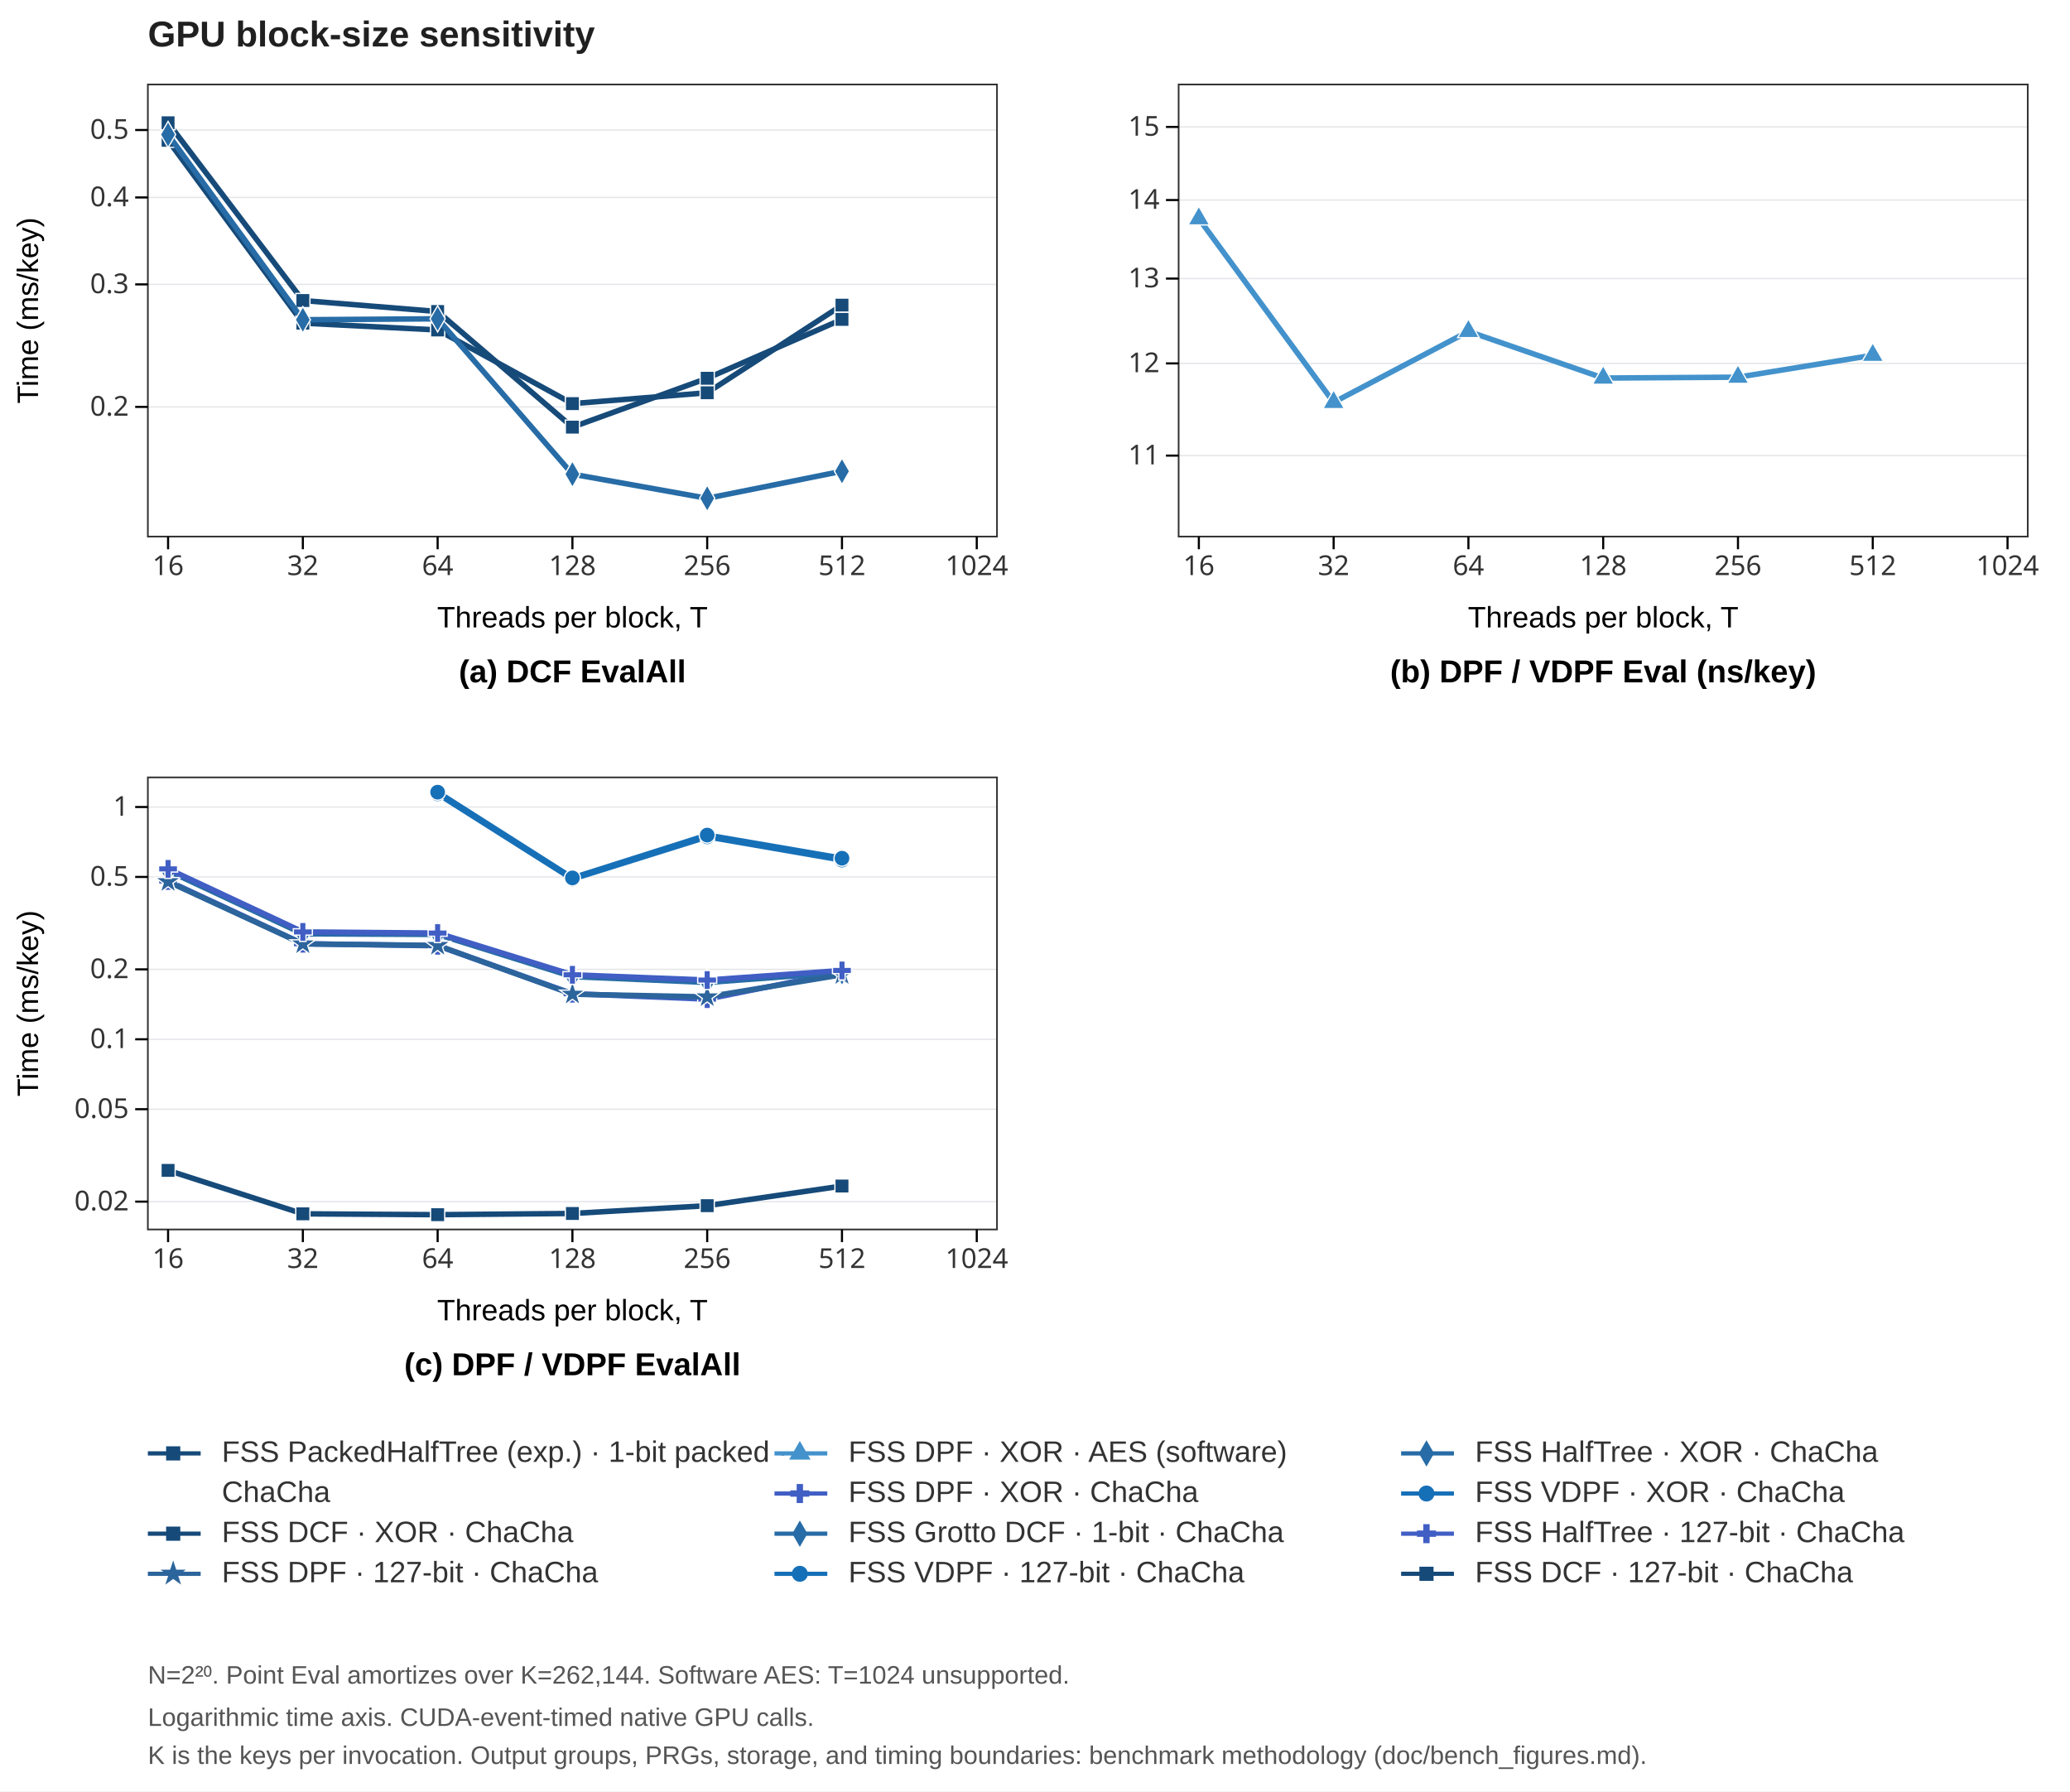
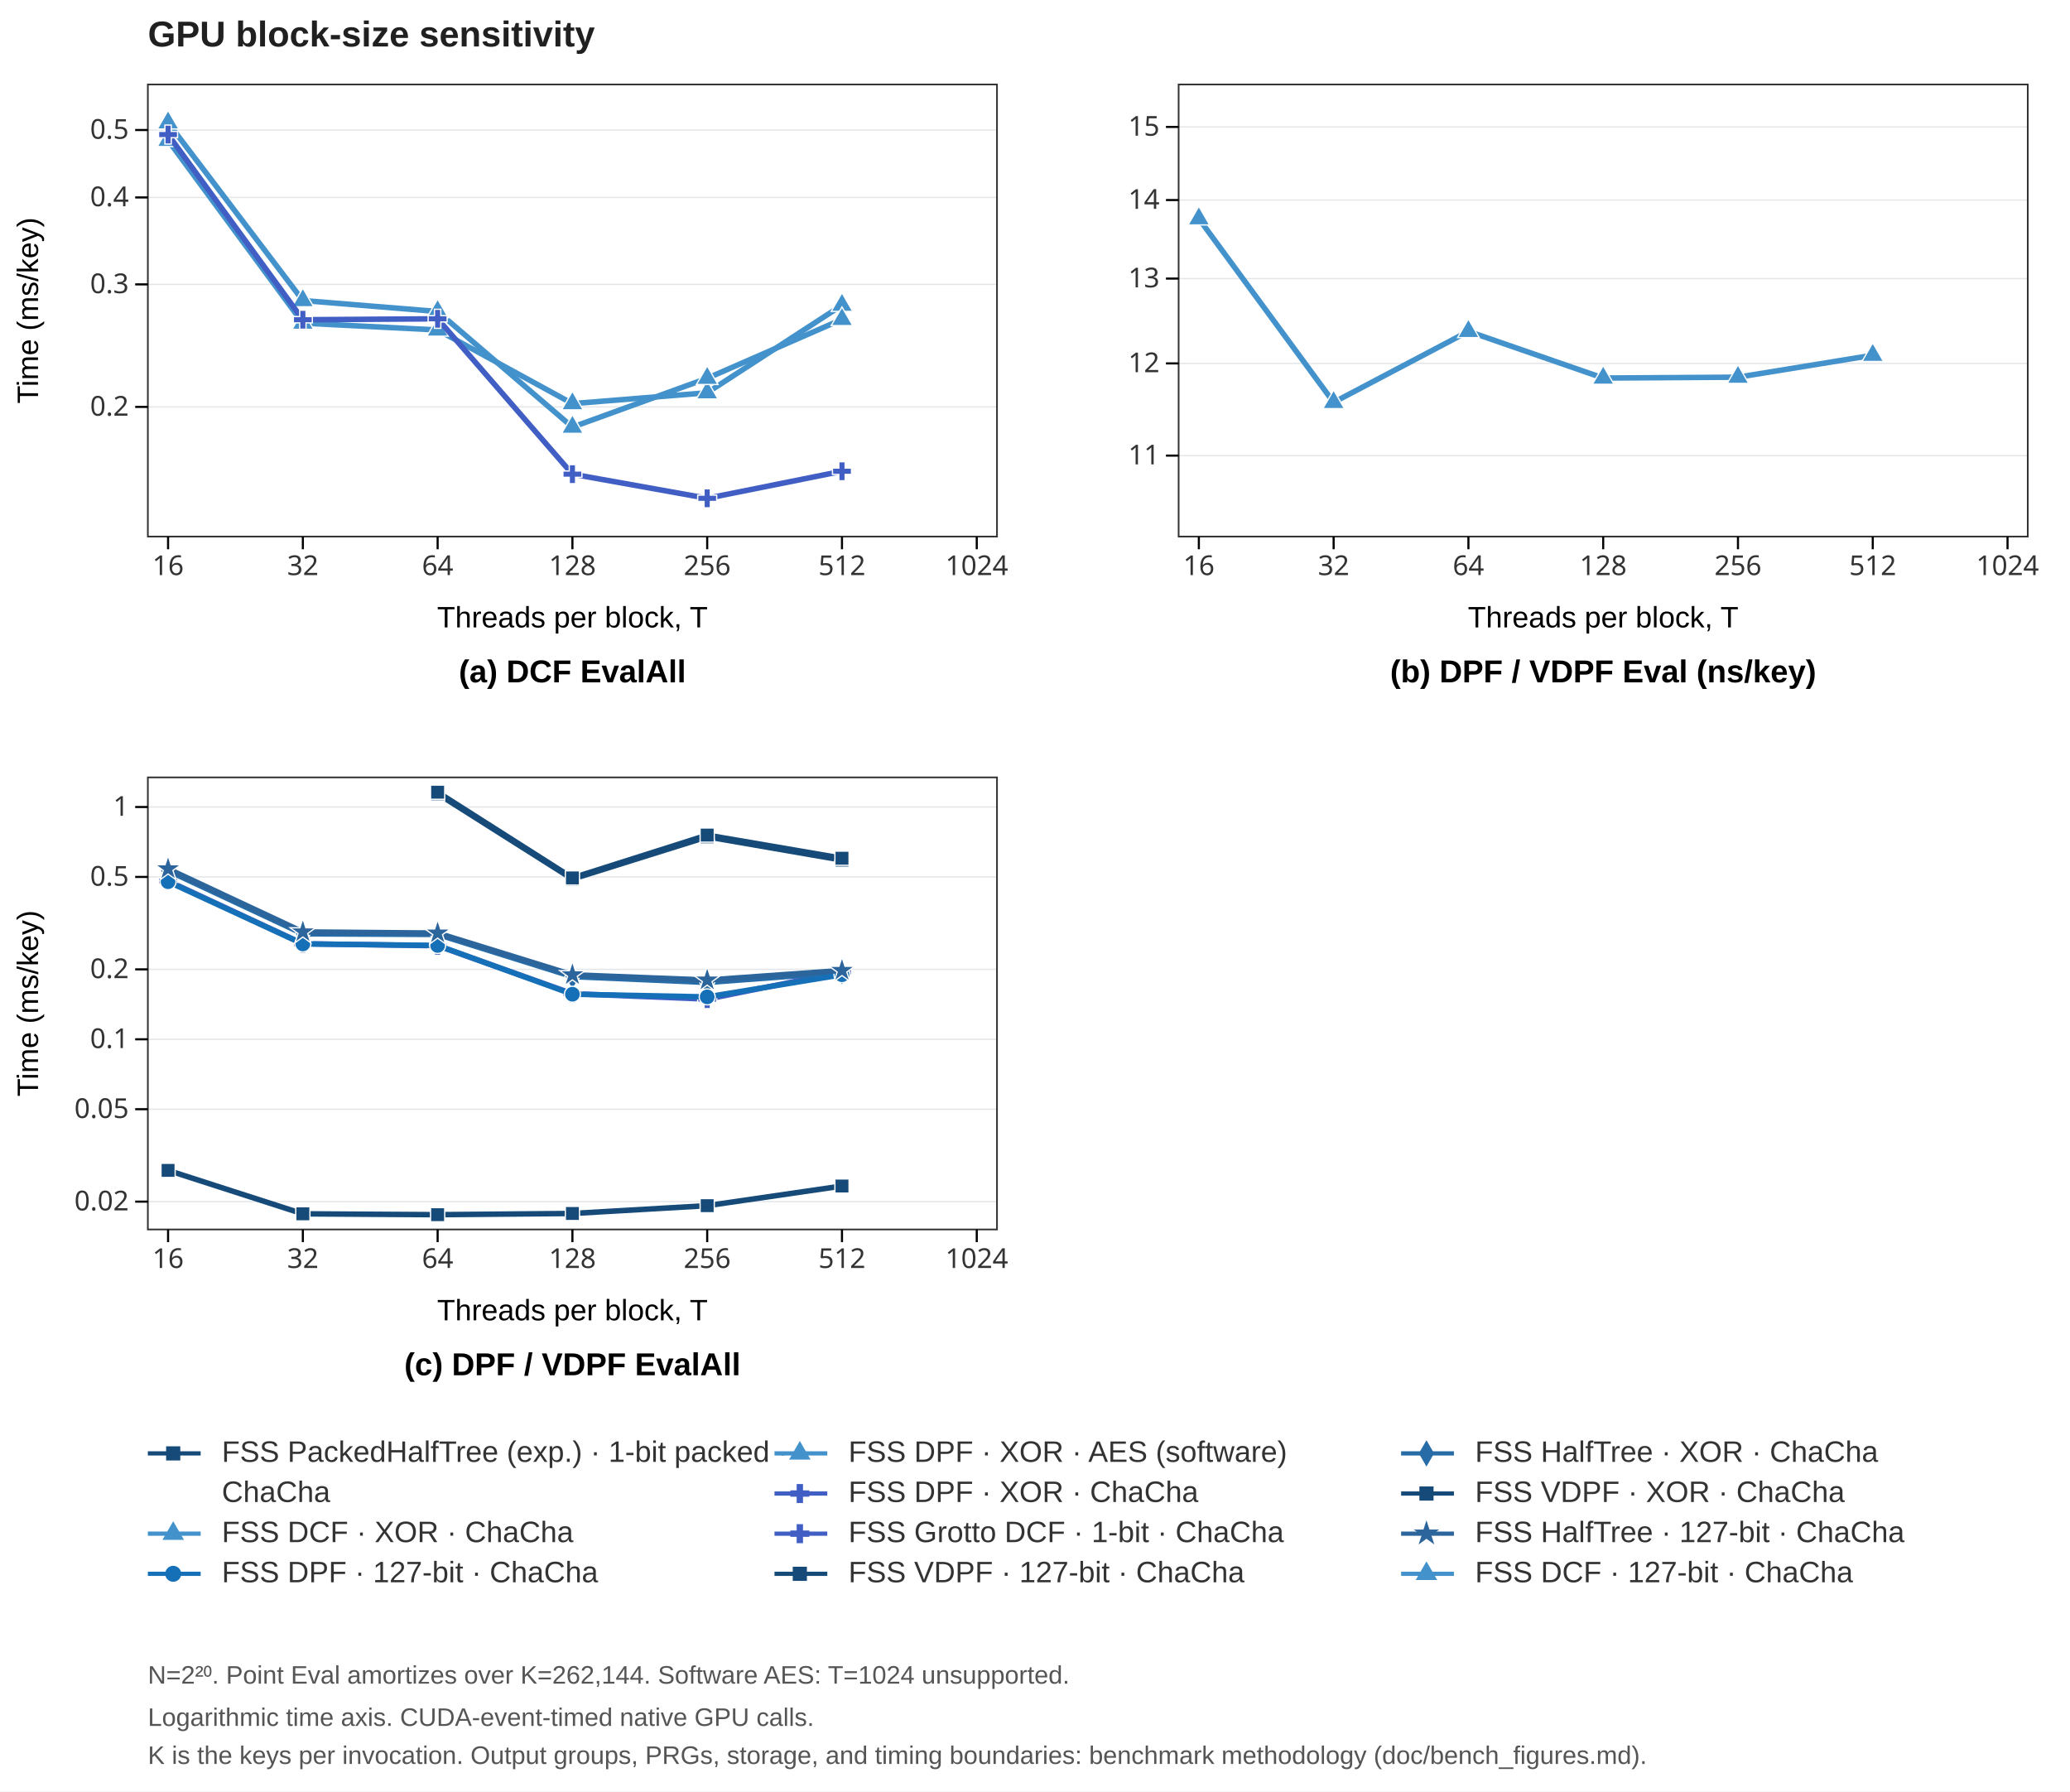
<svg xmlns="http://www.w3.org/2000/svg" width="980" height="848" viewBox="0 0 980 848" data-figure="gpu-block-size" role="img" aria-labelledby="gpu-block-size-title" style="font-family: Arial, Helvetica, sans-serif; font-size: 14px; background: rgb(255, 255, 255);">
  <rect data-layer="background" width="980" height="848" fill="#fff" />
  <text data-name="figure-title" x="70" y="22" font-size="17" font-weight="600" fill="#202020">GPU block-size sensitivity</text>
  <g data-panel="dcf-eval_all" transform="translate(70,40)">
    <g data-layer="grid" fill="none" font-size="10" font-family="sans-serif" text-anchor="end">
      <g class="tick" opacity="1" transform="translate(0,152.6193)">
        <line stroke="#e3e5e8" x2="402" stroke-width="0.6" />
        <text fill="currentColor" x="-3" dy="0.32em" />
      </g>
      <g class="tick" opacity="1" transform="translate(0,94.61676)">
        <line stroke="#e3e5e8" x2="402" stroke-width="0.6" />
        <text fill="currentColor" x="-3" dy="0.32em" />
      </g>
      <g class="tick" opacity="1" transform="translate(0,53.4633)">
        <line stroke="#e3e5e8" x2="402" stroke-width="0.6" />
        <text fill="currentColor" x="-3" dy="0.32em" />
      </g>
      <g class="tick" opacity="1" transform="translate(0,21.5422)">
        <line stroke="#e3e5e8" x2="402" stroke-width="0.6" />
        <text fill="currentColor" x="-3" dy="0.32em" />
      </g>
    </g>
    <rect data-layer="frame" width="402" height="214" fill="none" stroke="#333" stroke-width="0.8" />
    <g data-axis="x" transform="translate(0,214)" fill="none" font-size="10" font-family="sans-serif" text-anchor="middle">
      <g class="tick" opacity="1" transform="translate(9.571429,0)">
        <line stroke="currentColor" y2="6" />
        <text fill="#333" y="9" dy="0.71em" font-size="13">16</text>
      </g>
      <g class="tick" opacity="1" transform="translate(73.38095,0)">
        <line stroke="currentColor" y2="6" />
        <text fill="#333" y="9" dy="0.71em" font-size="13">32</text>
      </g>
      <g class="tick" opacity="1" transform="translate(137.1905,0)">
        <line stroke="currentColor" y2="6" />
        <text fill="#333" y="9" dy="0.71em" font-size="13">64</text>
      </g>
      <g class="tick" opacity="1" transform="translate(201,0)">
        <line stroke="currentColor" y2="6" />
        <text fill="#333" y="9" dy="0.71em" font-size="13">128</text>
      </g>
      <g class="tick" opacity="1" transform="translate(264.8095,0)">
        <line stroke="currentColor" y2="6" />
        <text fill="#333" y="9" dy="0.71em" font-size="13">256</text>
      </g>
      <g class="tick" opacity="1" transform="translate(328.619,0)">
        <line stroke="currentColor" y2="6" />
        <text fill="#333" y="9" dy="0.71em" font-size="13">512</text>
      </g>
      <g class="tick" opacity="1" transform="translate(392.4286,0)">
        <line stroke="currentColor" y2="6" />
        <text fill="#333" y="9" dy="0.71em" font-size="13">1024</text>
      </g>
    </g>
    <g data-axis="y" fill="none" font-size="10" font-family="sans-serif" text-anchor="end">
      <g class="tick" opacity="1" transform="translate(0,152.6193)">
        <line stroke="currentColor" x2="-6" />
        <text fill="#333" x="-9" dy="0.32em" font-size="13">0.2</text>
      </g>
      <g class="tick" opacity="1" transform="translate(0,94.61676)">
        <line stroke="currentColor" x2="-6" />
        <text fill="#333" x="-9" dy="0.32em" font-size="13">0.3</text>
      </g>
      <g class="tick" opacity="1" transform="translate(0,53.4633)">
        <line stroke="currentColor" x2="-6" />
        <text fill="#333" x="-9" dy="0.32em" font-size="13">0.4</text>
      </g>
      <g class="tick" opacity="1" transform="translate(0,21.5422)">
        <line stroke="currentColor" x2="-6" />
        <text fill="#333" x="-9" dy="0.32em" font-size="13">0.5</text>
      </g>
    </g>
    <text data-name="x-label" x="201" y="257" text-anchor="middle">Threads per block, T</text>
    <text data-name="y-label" transform="translate(-52,107) rotate(-90)" text-anchor="middle">Time (ms/key)</text>
    <g data-series="fss:bytes-ChaCha20-x4:dcf">
-       <path data-layer="curve" d="M9.571,26.417L73.381,112.964L137.19,116.201L201,151.066L264.81,145.914L328.619,104.464" fill="none" stroke="#164a79" stroke-width="2.6" />
-       <path class="point" data-point-id="16" transform="translate(9.571429,26.4175)" d="M-3.354,-3.354h6.708v6.708h-6.708Z" fill="#164a79" stroke="#fff" stroke-width="0.6" />
-       <path class="point" data-point-id="32" transform="translate(73.38095,112.9643)" d="M-3.354,-3.354h6.708v6.708h-6.708Z" fill="#164a79" stroke="#fff" stroke-width="0.6" />
-       <path class="point" data-point-id="64" transform="translate(137.1905,116.2009)" d="M-3.354,-3.354h6.708v6.708h-6.708Z" fill="#164a79" stroke="#fff" stroke-width="0.6" />
-       <path class="point" data-point-id="128" transform="translate(201,151.0658)" d="M-3.354,-3.354h6.708v6.708h-6.708Z" fill="#164a79" stroke="#fff" stroke-width="0.6" />
-       <path class="point" data-point-id="256" transform="translate(264.8095,145.9141)" d="M-3.354,-3.354h6.708v6.708h-6.708Z" fill="#164a79" stroke="#fff" stroke-width="0.6" />
-       <path class="point" data-point-id="512" transform="translate(328.619,104.4643)" d="M-3.354,-3.354h6.708v6.708h-6.708Z" fill="#164a79" stroke="#fff" stroke-width="0.6" />
+       <path data-layer="curve" d="M9.571,26.417L73.381,112.964L137.19,116.201L201,151.066L264.81,145.914L328.619,104.464" fill="none" stroke="#4392cc" stroke-width="2.6" />
+       <path class="point" data-point-id="16" transform="translate(9.571429,26.4175)" d="M0,-5.886L5.097,2.943L-5.097,2.943Z" fill="#4392cc" stroke="#fff" stroke-width="0.6" />
+       <path class="point" data-point-id="32" transform="translate(73.38095,112.9643)" d="M0,-5.886L5.097,2.943L-5.097,2.943Z" fill="#4392cc" stroke="#fff" stroke-width="0.6" />
+       <path class="point" data-point-id="64" transform="translate(137.1905,116.2009)" d="M0,-5.886L5.097,2.943L-5.097,2.943Z" fill="#4392cc" stroke="#fff" stroke-width="0.6" />
+       <path class="point" data-point-id="128" transform="translate(201,151.0658)" d="M0,-5.886L5.097,2.943L-5.097,2.943Z" fill="#4392cc" stroke="#fff" stroke-width="0.6" />
+       <path class="point" data-point-id="256" transform="translate(264.8095,145.9141)" d="M0,-5.886L5.097,2.943L-5.097,2.943Z" fill="#4392cc" stroke="#fff" stroke-width="0.6" />
+       <path class="point" data-point-id="512" transform="translate(328.619,104.4643)" d="M0,-5.886L5.097,2.943L-5.097,2.943Z" fill="#4392cc" stroke="#fff" stroke-width="0.6" />
    </g>
    <g data-series="fss:uint-ChaCha20-x4:dcf">
-       <path data-layer="curve" d="M9.571,18.116L73.381,102.256L137.19,107.467L201,162.193L264.81,139.063L328.619,111.187" fill="none" stroke="#164a79" stroke-width="2.6" />
-       <path class="point" data-point-id="16" transform="translate(9.571429,18.1164)" d="M-3.354,-3.354h6.708v6.708h-6.708Z" fill="#164a79" stroke="#fff" stroke-width="0.6" />
-       <path class="point" data-point-id="32" transform="translate(73.38095,102.2562)" d="M-3.354,-3.354h6.708v6.708h-6.708Z" fill="#164a79" stroke="#fff" stroke-width="0.6" />
-       <path class="point" data-point-id="64" transform="translate(137.1905,107.4669)" d="M-3.354,-3.354h6.708v6.708h-6.708Z" fill="#164a79" stroke="#fff" stroke-width="0.6" />
-       <path class="point" data-point-id="128" transform="translate(201,162.1929)" d="M-3.354,-3.354h6.708v6.708h-6.708Z" fill="#164a79" stroke="#fff" stroke-width="0.6" />
-       <path class="point" data-point-id="256" transform="translate(264.8095,139.0629)" d="M-3.354,-3.354h6.708v6.708h-6.708Z" fill="#164a79" stroke="#fff" stroke-width="0.6" />
-       <path class="point" data-point-id="512" transform="translate(328.619,111.1872)" d="M-3.354,-3.354h6.708v6.708h-6.708Z" fill="#164a79" stroke="#fff" stroke-width="0.6" />
+       <path data-layer="curve" d="M9.571,18.116L73.381,102.256L137.19,107.467L201,162.193L264.81,139.063L328.619,111.187" fill="none" stroke="#4392cc" stroke-width="2.6" />
+       <path class="point" data-point-id="16" transform="translate(9.571429,18.1164)" d="M0,-5.886L5.097,2.943L-5.097,2.943Z" fill="#4392cc" stroke="#fff" stroke-width="0.6" />
+       <path class="point" data-point-id="32" transform="translate(73.38095,102.2562)" d="M0,-5.886L5.097,2.943L-5.097,2.943Z" fill="#4392cc" stroke="#fff" stroke-width="0.6" />
+       <path class="point" data-point-id="64" transform="translate(137.1905,107.4669)" d="M0,-5.886L5.097,2.943L-5.097,2.943Z" fill="#4392cc" stroke="#fff" stroke-width="0.6" />
+       <path class="point" data-point-id="128" transform="translate(201,162.1929)" d="M0,-5.886L5.097,2.943L-5.097,2.943Z" fill="#4392cc" stroke="#fff" stroke-width="0.6" />
+       <path class="point" data-point-id="256" transform="translate(264.8095,139.0629)" d="M0,-5.886L5.097,2.943L-5.097,2.943Z" fill="#4392cc" stroke="#fff" stroke-width="0.6" />
+       <path class="point" data-point-id="512" transform="translate(328.619,111.1872)" d="M0,-5.886L5.097,2.943L-5.097,2.943Z" fill="#4392cc" stroke="#fff" stroke-width="0.6" />
    </g>
    <g data-series="fss:native-ChaCha20-x2:grotto">
-       <path data-layer="curve" d="M9.571,23.692L73.381,111.352L137.19,110.915L201,184.451L264.81,195.884L328.619,183.077" fill="none" stroke="#276ca6" stroke-width="2.6" />
-       <path class="point" data-point-id="16" transform="translate(9.571429,23.69185)" d="M0,-6.243L3.604,0L0,6.243L-3.604,0Z" fill="#276ca6" stroke="#fff" stroke-width="0.6" />
-       <path class="point" data-point-id="32" transform="translate(73.38095,111.3518)" d="M0,-6.243L3.604,0L0,6.243L-3.604,0Z" fill="#276ca6" stroke="#fff" stroke-width="0.6" />
-       <path class="point" data-point-id="64" transform="translate(137.1905,110.9148)" d="M0,-6.243L3.604,0L0,6.243L-3.604,0Z" fill="#276ca6" stroke="#fff" stroke-width="0.6" />
-       <path class="point" data-point-id="128" transform="translate(201,184.4509)" d="M0,-6.243L3.604,0L0,6.243L-3.604,0Z" fill="#276ca6" stroke="#fff" stroke-width="0.6" />
-       <path class="point" data-point-id="256" transform="translate(264.8095,195.8836)" d="M0,-6.243L3.604,0L0,6.243L-3.604,0Z" fill="#276ca6" stroke="#fff" stroke-width="0.6" />
-       <path class="point" data-point-id="512" transform="translate(328.619,183.0772)" d="M0,-6.243L3.604,0L0,6.243L-3.604,0Z" fill="#276ca6" stroke="#fff" stroke-width="0.6" />
+       <path data-layer="curve" d="M9.571,23.692L73.381,111.352L137.19,110.915L201,184.451L264.81,195.884L328.619,183.077" fill="none" stroke="#405ec4" stroke-width="2.6" />
+       <path class="point" data-point-id="16" transform="translate(9.571429,23.69185)" d="M-4.5,-1.5L-1.5,-1.5L-1.5,-4.5L1.5,-4.5L1.5,-1.5L4.5,-1.5L4.5,1.5L1.5,1.5L1.5,4.5L-1.5,4.5L-1.5,1.5L-4.5,1.5Z" fill="#405ec4" stroke="#fff" stroke-width="0.6" />
+       <path class="point" data-point-id="32" transform="translate(73.38095,111.3518)" d="M-4.5,-1.5L-1.5,-1.5L-1.5,-4.5L1.5,-4.5L1.5,-1.5L4.5,-1.5L4.5,1.5L1.5,1.5L1.5,4.5L-1.5,4.5L-1.5,1.5L-4.5,1.5Z" fill="#405ec4" stroke="#fff" stroke-width="0.6" />
+       <path class="point" data-point-id="64" transform="translate(137.1905,110.9148)" d="M-4.5,-1.5L-1.5,-1.5L-1.5,-4.5L1.5,-4.5L1.5,-1.5L4.5,-1.5L4.5,1.5L1.5,1.5L1.5,4.5L-1.5,4.5L-1.5,1.5L-4.5,1.5Z" fill="#405ec4" stroke="#fff" stroke-width="0.6" />
+       <path class="point" data-point-id="128" transform="translate(201,184.4509)" d="M-4.5,-1.5L-1.5,-1.5L-1.5,-4.5L1.5,-4.5L1.5,-1.5L4.5,-1.5L4.5,1.5L1.5,1.5L1.5,4.5L-1.5,4.5L-1.5,1.5L-4.5,1.5Z" fill="#405ec4" stroke="#fff" stroke-width="0.6" />
+       <path class="point" data-point-id="256" transform="translate(264.8095,195.8836)" d="M-4.5,-1.5L-1.5,-1.5L-1.5,-4.5L1.5,-4.5L1.5,-1.5L4.5,-1.5L4.5,1.5L1.5,1.5L1.5,4.5L-1.5,4.5L-1.5,1.5L-4.5,1.5Z" fill="#405ec4" stroke="#fff" stroke-width="0.6" />
+       <path class="point" data-point-id="512" transform="translate(328.619,183.0772)" d="M-4.5,-1.5L-1.5,-1.5L-1.5,-4.5L1.5,-4.5L1.5,-1.5L4.5,-1.5L4.5,1.5L1.5,1.5L1.5,4.5L-1.5,4.5L-1.5,1.5L-4.5,1.5Z" fill="#405ec4" stroke="#fff" stroke-width="0.6" />
    </g>
    <text data-name="panel-label" x="201" y="283" text-anchor="middle" font-size="15" font-weight="600">(a) DCF EvalAll</text>
  </g>
  <g data-panel="dpf-eval" transform="translate(558,40)">
    <g data-layer="grid" fill="none" font-size="10" font-family="sans-serif" text-anchor="end">
      <g class="tick" opacity="1" transform="translate(0,175.6726)">
        <line stroke="#e3e5e8" x2="402" stroke-width="0.6" />
        <text fill="currentColor" x="-3" dy="0.32em" />
      </g>
      <g class="tick" opacity="1" transform="translate(0,132.0234)">
        <line stroke="#e3e5e8" x2="402" stroke-width="0.6" />
        <text fill="currentColor" x="-3" dy="0.32em" />
      </g>
      <g class="tick" opacity="1" transform="translate(0,91.87011)">
        <line stroke="#e3e5e8" x2="402" stroke-width="0.6" />
        <text fill="currentColor" x="-3" dy="0.32em" />
      </g>
      <g class="tick" opacity="1" transform="translate(0,54.69395)">
        <line stroke="#e3e5e8" x2="402" stroke-width="0.6" />
        <text fill="currentColor" x="-3" dy="0.32em" />
      </g>
      <g class="tick" opacity="1" transform="translate(0,20.08378)">
        <line stroke="#e3e5e8" x2="402" stroke-width="0.6" />
        <text fill="currentColor" x="-3" dy="0.32em" />
      </g>
    </g>
    <rect data-layer="frame" width="402" height="214" fill="none" stroke="#333" stroke-width="0.8" />
    <g data-axis="x" transform="translate(0,214)" fill="none" font-size="10" font-family="sans-serif" text-anchor="middle">
      <g class="tick" opacity="1" transform="translate(9.571429,0)">
        <line stroke="currentColor" y2="6" />
        <text fill="#333" y="9" dy="0.71em" font-size="13">16</text>
      </g>
      <g class="tick" opacity="1" transform="translate(73.38095,0)">
        <line stroke="currentColor" y2="6" />
        <text fill="#333" y="9" dy="0.71em" font-size="13">32</text>
      </g>
      <g class="tick" opacity="1" transform="translate(137.1905,0)">
        <line stroke="currentColor" y2="6" />
        <text fill="#333" y="9" dy="0.71em" font-size="13">64</text>
      </g>
      <g class="tick" opacity="1" transform="translate(201,0)">
        <line stroke="currentColor" y2="6" />
        <text fill="#333" y="9" dy="0.71em" font-size="13">128</text>
      </g>
      <g class="tick" opacity="1" transform="translate(264.8095,0)">
        <line stroke="currentColor" y2="6" />
        <text fill="#333" y="9" dy="0.71em" font-size="13">256</text>
      </g>
      <g class="tick" opacity="1" transform="translate(328.619,0)">
        <line stroke="currentColor" y2="6" />
        <text fill="#333" y="9" dy="0.71em" font-size="13">512</text>
      </g>
      <g class="tick" opacity="1" transform="translate(392.4286,0)">
        <line stroke="currentColor" y2="6" />
        <text fill="#333" y="9" dy="0.71em" font-size="13">1024</text>
      </g>
    </g>
    <g data-axis="y" fill="none" font-size="10" font-family="sans-serif" text-anchor="end">
      <g class="tick" opacity="1" transform="translate(0,175.6726)">
        <line stroke="currentColor" x2="-6" />
        <text fill="#333" x="-9" dy="0.32em" font-size="13">11</text>
      </g>
      <g class="tick" opacity="1" transform="translate(0,132.0234)">
        <line stroke="currentColor" x2="-6" />
        <text fill="#333" x="-9" dy="0.32em" font-size="13">12</text>
      </g>
      <g class="tick" opacity="1" transform="translate(0,91.87011)">
        <line stroke="currentColor" x2="-6" />
        <text fill="#333" x="-9" dy="0.32em" font-size="13">13</text>
      </g>
      <g class="tick" opacity="1" transform="translate(0,54.69395)">
        <line stroke="currentColor" x2="-6" />
        <text fill="#333" x="-9" dy="0.32em" font-size="13">14</text>
      </g>
      <g class="tick" opacity="1" transform="translate(0,20.08378)">
        <line stroke="currentColor" x2="-6" />
        <text fill="#333" x="-9" dy="0.32em" font-size="13">15</text>
      </g>
    </g>
    <text data-name="x-label" x="201" y="257" text-anchor="middle">Threads per block, T</text>
    <g data-series="fss:bytes-AES-software">
      <path data-layer="curve" d="M9.571,63.53L73.381,150.47L137.19,116.868L201,138.958L264.81,138.551L328.619,128.154" fill="none" stroke="#4392cc" stroke-width="2.6" />
      <path class="point" data-point-id="16" transform="translate(9.571429,63.52987)" d="M0,-5.886L5.097,2.943L-5.097,2.943Z" fill="#4392cc" stroke="#fff" stroke-width="0.6" />
      <path class="point" data-point-id="32" transform="translate(73.38095,150.4701)" d="M0,-5.886L5.097,2.943L-5.097,2.943Z" fill="#4392cc" stroke="#fff" stroke-width="0.6" />
      <path class="point" data-point-id="64" transform="translate(137.1905,116.8684)" d="M0,-5.886L5.097,2.943L-5.097,2.943Z" fill="#4392cc" stroke="#fff" stroke-width="0.6" />
      <path class="point" data-point-id="128" transform="translate(201,138.9576)" d="M0,-5.886L5.097,2.943L-5.097,2.943Z" fill="#4392cc" stroke="#fff" stroke-width="0.6" />
      <path class="point" data-point-id="256" transform="translate(264.8095,138.5511)" d="M0,-5.886L5.097,2.943L-5.097,2.943Z" fill="#4392cc" stroke="#fff" stroke-width="0.6" />
      <path class="point" data-point-id="512" transform="translate(328.619,128.1536)" d="M0,-5.886L5.097,2.943L-5.097,2.943Z" fill="#4392cc" stroke="#fff" stroke-width="0.6" />
    </g>
    <text data-name="panel-label" x="201" y="283" text-anchor="middle" font-size="15" font-weight="600">(b) DPF / VDPF Eval (ns/key)</text>
  </g>
  <g data-panel="dpf-eval_all" transform="translate(70,368)">
    <g data-layer="grid" fill="none" font-size="10" font-family="sans-serif" text-anchor="end">
      <g class="tick" opacity="1" transform="translate(0,200.8217)">
        <line stroke="#e3e5e8" x2="402" stroke-width="0.6" />
        <text fill="currentColor" x="-3" dy="0.32em" />
      </g>
      <g class="tick" opacity="1" transform="translate(0,157.0678)">
        <line stroke="#e3e5e8" x2="402" stroke-width="0.6" />
        <text fill="currentColor" x="-3" dy="0.32em" />
      </g>
      <g class="tick" opacity="1" transform="translate(0,123.9693)">
        <line stroke="#e3e5e8" x2="402" stroke-width="0.6" />
        <text fill="currentColor" x="-3" dy="0.32em" />
      </g>
      <g class="tick" opacity="1" transform="translate(0,90.87074)">
        <line stroke="#e3e5e8" x2="402" stroke-width="0.6" />
        <text fill="currentColor" x="-3" dy="0.32em" />
      </g>
      <g class="tick" opacity="1" transform="translate(0,47.11686)">
        <line stroke="#e3e5e8" x2="402" stroke-width="0.6" />
        <text fill="currentColor" x="-3" dy="0.32em" />
      </g>
      <g class="tick" opacity="1" transform="translate(0,14.01832)">
        <line stroke="#e3e5e8" x2="402" stroke-width="0.6" />
        <text fill="currentColor" x="-3" dy="0.32em" />
      </g>
    </g>
    <rect data-layer="frame" width="402" height="214" fill="none" stroke="#333" stroke-width="0.8" />
    <g data-axis="x" transform="translate(0,214)" fill="none" font-size="10" font-family="sans-serif" text-anchor="middle">
      <g class="tick" opacity="1" transform="translate(9.571429,0)">
        <line stroke="currentColor" y2="6" />
        <text fill="#333" y="9" dy="0.71em" font-size="13">16</text>
      </g>
      <g class="tick" opacity="1" transform="translate(73.38095,0)">
        <line stroke="currentColor" y2="6" />
        <text fill="#333" y="9" dy="0.71em" font-size="13">32</text>
      </g>
      <g class="tick" opacity="1" transform="translate(137.1905,0)">
        <line stroke="currentColor" y2="6" />
        <text fill="#333" y="9" dy="0.71em" font-size="13">64</text>
      </g>
      <g class="tick" opacity="1" transform="translate(201,0)">
        <line stroke="currentColor" y2="6" />
        <text fill="#333" y="9" dy="0.71em" font-size="13">128</text>
      </g>
      <g class="tick" opacity="1" transform="translate(264.8095,0)">
        <line stroke="currentColor" y2="6" />
        <text fill="#333" y="9" dy="0.71em" font-size="13">256</text>
      </g>
      <g class="tick" opacity="1" transform="translate(328.619,0)">
        <line stroke="currentColor" y2="6" />
        <text fill="#333" y="9" dy="0.71em" font-size="13">512</text>
      </g>
      <g class="tick" opacity="1" transform="translate(392.4286,0)">
        <line stroke="currentColor" y2="6" />
        <text fill="#333" y="9" dy="0.71em" font-size="13">1024</text>
      </g>
    </g>
    <g data-axis="y" fill="none" font-size="10" font-family="sans-serif" text-anchor="end">
      <g class="tick" opacity="1" transform="translate(0,200.8217)">
        <line stroke="currentColor" x2="-6" />
        <text fill="#333" x="-9" dy="0.32em" font-size="13">0.02</text>
      </g>
      <g class="tick" opacity="1" transform="translate(0,157.0678)">
        <line stroke="currentColor" x2="-6" />
        <text fill="#333" x="-9" dy="0.32em" font-size="13">0.05</text>
      </g>
      <g class="tick" opacity="1" transform="translate(0,123.9693)">
        <line stroke="currentColor" x2="-6" />
        <text fill="#333" x="-9" dy="0.32em" font-size="13">0.1</text>
      </g>
      <g class="tick" opacity="1" transform="translate(0,90.87074)">
        <line stroke="currentColor" x2="-6" />
        <text fill="#333" x="-9" dy="0.32em" font-size="13">0.2</text>
      </g>
      <g class="tick" opacity="1" transform="translate(0,47.11686)">
        <line stroke="currentColor" x2="-6" />
        <text fill="#333" x="-9" dy="0.32em" font-size="13">0.5</text>
      </g>
      <g class="tick" opacity="1" transform="translate(0,14.01832)">
        <line stroke="currentColor" x2="-6" />
        <text fill="#333" x="-9" dy="0.32em" font-size="13">1</text>
      </g>
    </g>
    <text data-name="x-label" x="201" y="257" text-anchor="middle">Threads per block, T</text>
    <text data-name="y-label" transform="translate(-52,107) rotate(-90)" text-anchor="middle">Time (ms/key)</text>
    <g data-series="fss:bytes-ChaCha20-x2">
      <path data-layer="curve" d="M9.571,49.027L73.381,78.74L137.19,79.709L201,102.393L264.81,104.959L328.619,92.088" fill="none" stroke="#405ec4" stroke-width="2.6" />
      <path class="point" data-point-id="16" transform="translate(9.571429,49.02691)" d="M-4.5,-1.5L-1.5,-1.5L-1.5,-4.5L1.5,-4.5L1.5,-1.5L4.5,-1.5L4.5,1.5L1.5,1.5L1.5,4.5L-1.5,4.5L-1.5,1.5L-4.5,1.5Z" fill="#405ec4" stroke="#fff" stroke-width="0.6" />
      <path class="point" data-point-id="32" transform="translate(73.38095,78.73956)" d="M-4.5,-1.5L-1.5,-1.5L-1.5,-4.5L1.5,-4.5L1.5,-1.5L4.5,-1.5L4.5,1.5L1.5,1.5L1.5,4.5L-1.5,4.5L-1.5,1.5L-4.5,1.5Z" fill="#405ec4" stroke="#fff" stroke-width="0.6" />
      <path class="point" data-point-id="64" transform="translate(137.1905,79.70921)" d="M-4.5,-1.5L-1.5,-1.5L-1.5,-4.5L1.5,-4.5L1.5,-1.5L4.5,-1.5L4.5,1.5L1.5,1.5L1.5,4.5L-1.5,4.5L-1.5,1.5L-4.5,1.5Z" fill="#405ec4" stroke="#fff" stroke-width="0.6" />
      <path class="point" data-point-id="128" transform="translate(201,102.3934)" d="M-4.5,-1.5L-1.5,-1.5L-1.5,-4.5L1.5,-4.5L1.5,-1.5L4.5,-1.5L4.5,1.5L1.5,1.5L1.5,4.5L-1.5,4.5L-1.5,1.5L-4.5,1.5Z" fill="#405ec4" stroke="#fff" stroke-width="0.6" />
      <path class="point" data-point-id="256" transform="translate(264.8095,104.9589)" d="M-4.5,-1.5L-1.5,-1.5L-1.5,-4.5L1.5,-4.5L1.5,-1.5L4.5,-1.5L4.5,1.5L1.5,1.5L1.5,4.5L-1.5,4.5L-1.5,1.5L-4.5,1.5Z" fill="#405ec4" stroke="#fff" stroke-width="0.6" />
      <path class="point" data-point-id="512" transform="translate(328.619,92.08832)" d="M-4.5,-1.5L-1.5,-1.5L-1.5,-4.5L1.5,-4.5L1.5,-1.5L4.5,-1.5L4.5,1.5L1.5,1.5L1.5,4.5L-1.5,4.5L-1.5,1.5L-4.5,1.5Z" fill="#405ec4" stroke="#fff" stroke-width="0.6" />
    </g>
    <g data-series="fss:bytes-ChaCha20-x1:half-tree">
      <path data-layer="curve" d="M9.571,44.191L73.381,74.05L137.19,74.343L201,94.308L264.81,97.063L328.619,92.34" fill="none" stroke="#276ca6" stroke-width="2.6" />
      <path class="point" data-point-id="16" transform="translate(9.571429,44.19128)" d="M0,-6.243L3.604,0L0,6.243L-3.604,0Z" fill="#276ca6" stroke="#fff" stroke-width="0.6" />
      <path class="point" data-point-id="32" transform="translate(73.38095,74.05039)" d="M0,-6.243L3.604,0L0,6.243L-3.604,0Z" fill="#276ca6" stroke="#fff" stroke-width="0.6" />
      <path class="point" data-point-id="64" transform="translate(137.1905,74.34314)" d="M0,-6.243L3.604,0L0,6.243L-3.604,0Z" fill="#276ca6" stroke="#fff" stroke-width="0.6" />
      <path class="point" data-point-id="128" transform="translate(201,94.30752)" d="M0,-6.243L3.604,0L0,6.243L-3.604,0Z" fill="#276ca6" stroke="#fff" stroke-width="0.6" />
      <path class="point" data-point-id="256" transform="translate(264.8095,97.0626)" d="M0,-6.243L3.604,0L0,6.243L-3.604,0Z" fill="#276ca6" stroke="#fff" stroke-width="0.6" />
      <path class="point" data-point-id="512" transform="translate(328.619,92.33999)" d="M0,-6.243L3.604,0L0,6.243L-3.604,0Z" fill="#276ca6" stroke="#fff" stroke-width="0.6" />
    </g>
    <g data-series="fss:uint-ChaCha20-x2">
-       <path data-layer="curve" d="M9.571,49.366L73.381,78.836L137.19,79.544L201,102.645L264.81,103.903L328.619,93.41" fill="none" stroke="#2c649c" stroke-width="2.6" />
-       <path class="point" data-point-id="16" transform="translate(9.571429,49.36641)" d="M0,-6.331L1.421,-1.957L6.022,-1.957L2.3,0.747L3.722,5.122L0,2.418L-3.722,5.122L-2.3,0.747L-6.022,-1.957L-1.421,-1.957Z" fill="#2c649c" stroke="#fff" stroke-width="0.6" />
-       <path class="point" data-point-id="32" transform="translate(73.38095,78.83579)" d="M0,-6.331L1.421,-1.957L6.022,-1.957L2.3,0.747L3.722,5.122L0,2.418L-3.722,5.122L-2.3,0.747L-6.022,-1.957L-1.421,-1.957Z" fill="#2c649c" stroke="#fff" stroke-width="0.6" />
-       <path class="point" data-point-id="64" transform="translate(137.1905,79.54377)" d="M0,-6.331L1.421,-1.957L6.022,-1.957L2.3,0.747L3.722,5.122L0,2.418L-3.722,5.122L-2.3,0.747L-6.022,-1.957L-1.421,-1.957Z" fill="#2c649c" stroke="#fff" stroke-width="0.6" />
-       <path class="point" data-point-id="128" transform="translate(201,102.6446)" d="M0,-6.331L1.421,-1.957L6.022,-1.957L2.3,0.747L3.722,5.122L0,2.418L-3.722,5.122L-2.3,0.747L-6.022,-1.957L-1.421,-1.957Z" fill="#2c649c" stroke="#fff" stroke-width="0.6" />
-       <path class="point" data-point-id="256" transform="translate(264.8095,103.9034)" d="M0,-6.331L1.421,-1.957L6.022,-1.957L2.3,0.747L3.722,5.122L0,2.418L-3.722,5.122L-2.3,0.747L-6.022,-1.957L-1.421,-1.957Z" fill="#2c649c" stroke="#fff" stroke-width="0.6" />
-       <path class="point" data-point-id="512" transform="translate(328.619,93.4105)" d="M0,-6.331L1.421,-1.957L6.022,-1.957L2.3,0.747L3.722,5.122L0,2.418L-3.722,5.122L-2.3,0.747L-6.022,-1.957L-1.421,-1.957Z" fill="#2c649c" stroke="#fff" stroke-width="0.6" />
+       <path data-layer="curve" d="M9.571,49.366L73.381,78.836L137.19,79.544L201,102.645L264.81,103.903L328.619,93.41" fill="none" stroke="#1670b8" stroke-width="2.6" />
+       <path class="point" data-point-id="16" transform="translate(9.571429,49.36641)" d="M3.785,0A3.785,3.785,0,1,1,-3.785,0A3.785,3.785,0,1,1,3.785,0" fill="#1670b8" stroke="#fff" stroke-width="0.6" />
+       <path class="point" data-point-id="32" transform="translate(73.38095,78.83579)" d="M3.785,0A3.785,3.785,0,1,1,-3.785,0A3.785,3.785,0,1,1,3.785,0" fill="#1670b8" stroke="#fff" stroke-width="0.6" />
+       <path class="point" data-point-id="64" transform="translate(137.1905,79.54377)" d="M3.785,0A3.785,3.785,0,1,1,-3.785,0A3.785,3.785,0,1,1,3.785,0" fill="#1670b8" stroke="#fff" stroke-width="0.6" />
+       <path class="point" data-point-id="128" transform="translate(201,102.6446)" d="M3.785,0A3.785,3.785,0,1,1,-3.785,0A3.785,3.785,0,1,1,3.785,0" fill="#1670b8" stroke="#fff" stroke-width="0.6" />
+       <path class="point" data-point-id="256" transform="translate(264.8095,103.9034)" d="M3.785,0A3.785,3.785,0,1,1,-3.785,0A3.785,3.785,0,1,1,3.785,0" fill="#1670b8" stroke="#fff" stroke-width="0.6" />
+       <path class="point" data-point-id="512" transform="translate(328.619,93.4105)" d="M3.785,0A3.785,3.785,0,1,1,-3.785,0A3.785,3.785,0,1,1,3.785,0" fill="#1670b8" stroke="#fff" stroke-width="0.6" />
    </g>
    <g data-series="fss:uint-ChaCha20-x1:half-tree">
-       <path data-layer="curve" d="M9.571,43.309L73.381,73.149L137.19,73.684L201,93.442L264.81,95.929L328.619,91.385" fill="none" stroke="#405ec4" stroke-width="2.6" />
-       <path class="point" data-point-id="16" transform="translate(9.571429,43.30942)" d="M-4.5,-1.5L-1.5,-1.5L-1.5,-4.5L1.5,-4.5L1.5,-1.5L4.5,-1.5L4.5,1.5L1.5,1.5L1.5,4.5L-1.5,4.5L-1.5,1.5L-4.5,1.5Z" fill="#405ec4" stroke="#fff" stroke-width="0.6" />
-       <path class="point" data-point-id="32" transform="translate(73.38095,73.149)" d="M-4.5,-1.5L-1.5,-1.5L-1.5,-4.5L1.5,-4.5L1.5,-1.5L4.5,-1.5L4.5,1.5L1.5,1.5L1.5,4.5L-1.5,4.5L-1.5,1.5L-4.5,1.5Z" fill="#405ec4" stroke="#fff" stroke-width="0.6" />
-       <path class="point" data-point-id="64" transform="translate(137.1905,73.68383)" d="M-4.5,-1.5L-1.5,-1.5L-1.5,-4.5L1.5,-4.5L1.5,-1.5L4.5,-1.5L4.5,1.5L1.5,1.5L1.5,4.5L-1.5,4.5L-1.5,1.5L-4.5,1.5Z" fill="#405ec4" stroke="#fff" stroke-width="0.6" />
-       <path class="point" data-point-id="128" transform="translate(201,93.44203)" d="M-4.5,-1.5L-1.5,-1.5L-1.5,-4.5L1.5,-4.5L1.5,-1.5L4.5,-1.5L4.5,1.5L1.5,1.5L1.5,4.5L-1.5,4.5L-1.5,1.5L-4.5,1.5Z" fill="#405ec4" stroke="#fff" stroke-width="0.6" />
-       <path class="point" data-point-id="256" transform="translate(264.8095,95.92949)" d="M-4.5,-1.5L-1.5,-1.5L-1.5,-4.5L1.5,-4.5L1.5,-1.5L4.5,-1.5L4.5,1.5L1.5,1.5L1.5,4.5L-1.5,4.5L-1.5,1.5L-4.5,1.5Z" fill="#405ec4" stroke="#fff" stroke-width="0.6" />
-       <path class="point" data-point-id="512" transform="translate(328.619,91.38501)" d="M-4.5,-1.5L-1.5,-1.5L-1.5,-4.5L1.5,-4.5L1.5,-1.5L4.5,-1.5L4.5,1.5L1.5,1.5L1.5,4.5L-1.5,4.5L-1.5,1.5L-4.5,1.5Z" fill="#405ec4" stroke="#fff" stroke-width="0.6" />
+       <path data-layer="curve" d="M9.571,43.309L73.381,73.149L137.19,73.684L201,93.442L264.81,95.929L328.619,91.385" fill="none" stroke="#2c649c" stroke-width="2.6" />
+       <path class="point" data-point-id="16" transform="translate(9.571429,43.30942)" d="M0,-6.331L1.421,-1.957L6.022,-1.957L2.3,0.747L3.722,5.122L0,2.418L-3.722,5.122L-2.3,0.747L-6.022,-1.957L-1.421,-1.957Z" fill="#2c649c" stroke="#fff" stroke-width="0.6" />
+       <path class="point" data-point-id="32" transform="translate(73.38095,73.149)" d="M0,-6.331L1.421,-1.957L6.022,-1.957L2.3,0.747L3.722,5.122L0,2.418L-3.722,5.122L-2.3,0.747L-6.022,-1.957L-1.421,-1.957Z" fill="#2c649c" stroke="#fff" stroke-width="0.6" />
+       <path class="point" data-point-id="64" transform="translate(137.1905,73.68383)" d="M0,-6.331L1.421,-1.957L6.022,-1.957L2.3,0.747L3.722,5.122L0,2.418L-3.722,5.122L-2.3,0.747L-6.022,-1.957L-1.421,-1.957Z" fill="#2c649c" stroke="#fff" stroke-width="0.6" />
+       <path class="point" data-point-id="128" transform="translate(201,93.44203)" d="M0,-6.331L1.421,-1.957L6.022,-1.957L2.3,0.747L3.722,5.122L0,2.418L-3.722,5.122L-2.3,0.747L-6.022,-1.957L-1.421,-1.957Z" fill="#2c649c" stroke="#fff" stroke-width="0.6" />
+       <path class="point" data-point-id="256" transform="translate(264.8095,95.92949)" d="M0,-6.331L1.421,-1.957L6.022,-1.957L2.3,0.747L3.722,5.122L0,2.418L-3.722,5.122L-2.3,0.747L-6.022,-1.957L-1.421,-1.957Z" fill="#2c649c" stroke="#fff" stroke-width="0.6" />
+       <path class="point" data-point-id="512" transform="translate(328.619,91.38501)" d="M0,-6.331L1.421,-1.957L6.022,-1.957L2.3,0.747L3.722,5.122L0,2.418L-3.722,5.122L-2.3,0.747L-6.022,-1.957L-1.421,-1.957Z" fill="#2c649c" stroke="#fff" stroke-width="0.6" />
    </g>
    <g data-series="fss:bits1-ChaCha20-x2:packed">
      <path data-layer="curve" d="M9.571,186.034L73.381,206.595L137.19,207L201,206.43L264.81,202.731L328.619,193.434" fill="none" stroke="#164a79" stroke-width="2.6" />
      <path class="point" data-point-id="16" transform="translate(9.571429,186.0337)" d="M-3.354,-3.354h6.708v6.708h-6.708Z" fill="#164a79" stroke="#fff" stroke-width="0.6" />
      <path class="point" data-point-id="32" transform="translate(73.38095,206.5945)" d="M-3.354,-3.354h6.708v6.708h-6.708Z" fill="#164a79" stroke="#fff" stroke-width="0.6" />
      <path class="point" data-point-id="64" transform="translate(137.1905,207)" d="M-3.354,-3.354h6.708v6.708h-6.708Z" fill="#164a79" stroke="#fff" stroke-width="0.6" />
      <path class="point" data-point-id="128" transform="translate(201,206.4302)" d="M-3.354,-3.354h6.708v6.708h-6.708Z" fill="#164a79" stroke="#fff" stroke-width="0.6" />
      <path class="point" data-point-id="256" transform="translate(264.8095,202.7311)" d="M-3.354,-3.354h6.708v6.708h-6.708Z" fill="#164a79" stroke="#fff" stroke-width="0.6" />
      <path class="point" data-point-id="512" transform="translate(328.619,193.4339)" d="M-3.354,-3.354h6.708v6.708h-6.708Z" fill="#164a79" stroke="#fff" stroke-width="0.6" />
    </g>
    <g data-series="fss:bytes-ChaCha20-x2:vdpf">
-       <path data-layer="curve" d="M137.19,7.76L201,48.121L264.81,28.133L328.619,39.154" fill="none" stroke="#1670b8" stroke-width="2.6" />
-       <path class="point" data-point-id="64" transform="translate(137.1905,7.759784)" d="M3.785,0A3.785,3.785,0,1,1,-3.785,0A3.785,3.785,0,1,1,3.785,0" fill="#1670b8" stroke="#fff" stroke-width="0.6" />
-       <path class="point" data-point-id="128" transform="translate(201,48.12119)" d="M3.785,0A3.785,3.785,0,1,1,-3.785,0A3.785,3.785,0,1,1,3.785,0" fill="#1670b8" stroke="#fff" stroke-width="0.6" />
-       <path class="point" data-point-id="256" transform="translate(264.8095,28.13255)" d="M3.785,0A3.785,3.785,0,1,1,-3.785,0A3.785,3.785,0,1,1,3.785,0" fill="#1670b8" stroke="#fff" stroke-width="0.6" />
-       <path class="point" data-point-id="512" transform="translate(328.619,39.15441)" d="M3.785,0A3.785,3.785,0,1,1,-3.785,0A3.785,3.785,0,1,1,3.785,0" fill="#1670b8" stroke="#fff" stroke-width="0.6" />
+       <path data-layer="curve" d="M137.19,7.76L201,48.121L264.81,28.133L328.619,39.154" fill="none" stroke="#164a79" stroke-width="2.6" />
+       <path class="point" data-point-id="64" transform="translate(137.1905,7.759784)" d="M-3.354,-3.354h6.708v6.708h-6.708Z" fill="#164a79" stroke="#fff" stroke-width="0.6" />
+       <path class="point" data-point-id="128" transform="translate(201,48.12119)" d="M-3.354,-3.354h6.708v6.708h-6.708Z" fill="#164a79" stroke="#fff" stroke-width="0.6" />
+       <path class="point" data-point-id="256" transform="translate(264.8095,28.13255)" d="M-3.354,-3.354h6.708v6.708h-6.708Z" fill="#164a79" stroke="#fff" stroke-width="0.6" />
+       <path class="point" data-point-id="512" transform="translate(328.619,39.15441)" d="M-3.354,-3.354h6.708v6.708h-6.708Z" fill="#164a79" stroke="#fff" stroke-width="0.6" />
    </g>
    <g data-series="fss:uint-ChaCha20-x2:vdpf">
-       <path data-layer="curve" d="M137.19,7L201,47.582L264.81,27.31L328.619,38.257" fill="none" stroke="#1670b8" stroke-width="2.6" />
-       <path class="point" data-point-id="64" transform="translate(137.1905,7)" d="M3.785,0A3.785,3.785,0,1,1,-3.785,0A3.785,3.785,0,1,1,3.785,0" fill="#1670b8" stroke="#fff" stroke-width="0.6" />
-       <path class="point" data-point-id="128" transform="translate(201,47.58187)" d="M3.785,0A3.785,3.785,0,1,1,-3.785,0A3.785,3.785,0,1,1,3.785,0" fill="#1670b8" stroke="#fff" stroke-width="0.6" />
-       <path class="point" data-point-id="256" transform="translate(264.8095,27.30979)" d="M3.785,0A3.785,3.785,0,1,1,-3.785,0A3.785,3.785,0,1,1,3.785,0" fill="#1670b8" stroke="#fff" stroke-width="0.6" />
-       <path class="point" data-point-id="512" transform="translate(328.619,38.25727)" d="M3.785,0A3.785,3.785,0,1,1,-3.785,0A3.785,3.785,0,1,1,3.785,0" fill="#1670b8" stroke="#fff" stroke-width="0.6" />
+       <path data-layer="curve" d="M137.19,7L201,47.582L264.81,27.31L328.619,38.257" fill="none" stroke="#164a79" stroke-width="2.6" />
+       <path class="point" data-point-id="64" transform="translate(137.1905,7)" d="M-3.354,-3.354h6.708v6.708h-6.708Z" fill="#164a79" stroke="#fff" stroke-width="0.6" />
+       <path class="point" data-point-id="128" transform="translate(201,47.58187)" d="M-3.354,-3.354h6.708v6.708h-6.708Z" fill="#164a79" stroke="#fff" stroke-width="0.6" />
+       <path class="point" data-point-id="256" transform="translate(264.8095,27.30979)" d="M-3.354,-3.354h6.708v6.708h-6.708Z" fill="#164a79" stroke="#fff" stroke-width="0.6" />
+       <path class="point" data-point-id="512" transform="translate(328.619,38.25727)" d="M-3.354,-3.354h6.708v6.708h-6.708Z" fill="#164a79" stroke="#fff" stroke-width="0.6" />
    </g>
    <text data-name="panel-label" x="201" y="283" text-anchor="middle" font-size="15" font-weight="600">(c) DPF / VDPF EvalAll</text>
  </g>
  <g data-legend-item="fss/PackedHalfTreeDPF-bits1-ChaCha20-x2 (experimental)" transform="translate(70,688)">
    <line x2="25" stroke="#164a79" stroke-width="2" />
    <path transform="translate(12,0)" d="M-3.354,-3.354h6.708v6.708h-6.708Z" fill="#164a79" />
    <text x="35" y="4" fill="#333">
      <tspan x="35" dy="0">FSS PackedHalfTree (exp.) · 1-bit packed ·</tspan>
      <tspan x="35" dy="19">ChaCha</tspan>
    </text>
  </g>
  <g data-legend-item="fss/DPF-bytes-AES-software" transform="translate(366.6667,688)">
    <line x2="25" stroke="#4392cc" stroke-width="2" />
    <path transform="translate(12,0)" d="M0,-5.886L5.097,2.943L-5.097,2.943Z" fill="#4392cc" />
    <text x="35" y="4" fill="#333">
      <tspan x="35" dy="0">FSS DPF · XOR · AES (software)</tspan>
    </text>
  </g>
  <g data-legend-item="fss/HalfTreeDPF-bytes-ChaCha20-x1" transform="translate(663.3333,688)">
    <line x2="25" stroke="#276ca6" stroke-width="2" />
    <path transform="translate(12,0)" d="M0,-6.243L3.604,0L0,6.243L-3.604,0Z" fill="#276ca6" />
    <text x="35" y="4" fill="#333">
      <tspan x="35" dy="0">FSS HalfTree · XOR · ChaCha</tspan>
    </text>
  </g>
  <g data-legend-item="fss/DPF-bytes-ChaCha20-x2" transform="translate(366.6667,707)">
    <line x2="25" stroke="#405ec4" stroke-width="2" />
    <path transform="translate(12,0)" d="M-4.5,-1.5L-1.5,-1.5L-1.5,-4.5L1.5,-4.5L1.5,-1.5L4.5,-1.5L4.5,1.5L1.5,1.5L1.5,4.5L-1.5,4.5L-1.5,1.5L-4.5,1.5Z" fill="#405ec4" />
    <text x="35" y="4" fill="#333">
      <tspan x="35" dy="0">FSS DPF · XOR · ChaCha</tspan>
    </text>
  </g>
  <g data-legend-item="fss/VDPF-bytes-ChaCha20-x2" transform="translate(663.3333,707)">
+     <line x2="25" stroke="#164a79" stroke-width="2" />
+     <path transform="translate(12,0)" d="M-3.354,-3.354h6.708v6.708h-6.708Z" fill="#164a79" />
+     <text x="35" y="4" fill="#333">
+       <tspan x="35" dy="0">FSS VDPF · XOR · ChaCha</tspan>
+     </text>
+   </g>
+   <g data-legend-item="fss/DCF-bytes-ChaCha20-x4" transform="translate(70,726)">
+     <line x2="25" stroke="#4392cc" stroke-width="2" />
+     <path transform="translate(12,0)" d="M0,-5.886L5.097,2.943L-5.097,2.943Z" fill="#4392cc" />
+     <text x="35" y="4" fill="#333">
+       <tspan x="35" dy="0">FSS DCF · XOR · ChaCha</tspan>
+     </text>
+   </g>
+   <g data-legend-item="fss/GrottoDCF-native-ChaCha20-x2" transform="translate(366.6667,726)">
+     <line x2="25" stroke="#405ec4" stroke-width="2" />
+     <path transform="translate(12,0)" d="M-4.5,-1.5L-1.5,-1.5L-1.5,-4.5L1.5,-4.5L1.5,-1.5L4.5,-1.5L4.5,1.5L1.5,1.5L1.5,4.5L-1.5,4.5L-1.5,1.5L-4.5,1.5Z" fill="#405ec4" />
+     <text x="35" y="4" fill="#333">
+       <tspan x="35" dy="0">FSS Grotto DCF · 1-bit · ChaCha</tspan>
+     </text>
+   </g>
+   <g data-legend-item="fss/HalfTreeDPF-uint-ChaCha20-x1" transform="translate(663.3333,726)">
+     <line x2="25" stroke="#2c649c" stroke-width="2" />
+     <path transform="translate(12,0)" d="M0,-6.331L1.421,-1.957L6.022,-1.957L2.3,0.747L3.722,5.122L0,2.418L-3.722,5.122L-2.3,0.747L-6.022,-1.957L-1.421,-1.957Z" fill="#2c649c" />
+     <text x="35" y="4" fill="#333">
+       <tspan x="35" dy="0">FSS HalfTree · 127-bit · ChaCha</tspan>
+     </text>
+   </g>
+   <g data-legend-item="fss/DPF-uint-ChaCha20-x2" transform="translate(70,745)">
    <line x2="25" stroke="#1670b8" stroke-width="2" />
    <path transform="translate(12,0)" d="M3.785,0A3.785,3.785,0,1,1,-3.785,0A3.785,3.785,0,1,1,3.785,0" fill="#1670b8" />
    <text x="35" y="4" fill="#333">
-       <tspan x="35" dy="0">FSS VDPF · XOR · ChaCha</tspan>
-     </text>
-   </g>
-   <g data-legend-item="fss/DCF-bytes-ChaCha20-x4" transform="translate(70,726)">
+       <tspan x="35" dy="0">FSS DPF · 127-bit · ChaCha</tspan>
+     </text>
+   </g>
+   <g data-legend-item="fss/VDPF-uint-ChaCha20-x2" transform="translate(366.6667,745)">
    <line x2="25" stroke="#164a79" stroke-width="2" />
    <path transform="translate(12,0)" d="M-3.354,-3.354h6.708v6.708h-6.708Z" fill="#164a79" />
    <text x="35" y="4" fill="#333">
-       <tspan x="35" dy="0">FSS DCF · XOR · ChaCha</tspan>
-     </text>
-   </g>
-   <g data-legend-item="fss/GrottoDCF-native-ChaCha20-x2" transform="translate(366.6667,726)">
-     <line x2="25" stroke="#276ca6" stroke-width="2" />
-     <path transform="translate(12,0)" d="M0,-6.243L3.604,0L0,6.243L-3.604,0Z" fill="#276ca6" />
-     <text x="35" y="4" fill="#333">
-       <tspan x="35" dy="0">FSS Grotto DCF · 1-bit · ChaCha</tspan>
-     </text>
-   </g>
-   <g data-legend-item="fss/HalfTreeDPF-uint-ChaCha20-x1" transform="translate(663.3333,726)">
-     <line x2="25" stroke="#405ec4" stroke-width="2" />
-     <path transform="translate(12,0)" d="M-4.5,-1.5L-1.5,-1.5L-1.5,-4.5L1.5,-4.5L1.5,-1.5L4.5,-1.5L4.5,1.5L1.5,1.5L1.5,4.5L-1.5,4.5L-1.5,1.5L-4.5,1.5Z" fill="#405ec4" />
-     <text x="35" y="4" fill="#333">
-       <tspan x="35" dy="0">FSS HalfTree · 127-bit · ChaCha</tspan>
-     </text>
-   </g>
-   <g data-legend-item="fss/DPF-uint-ChaCha20-x2" transform="translate(70,745)">
-     <line x2="25" stroke="#2c649c" stroke-width="2" />
-     <path transform="translate(12,0)" d="M0,-6.331L1.421,-1.957L6.022,-1.957L2.3,0.747L3.722,5.122L0,2.418L-3.722,5.122L-2.3,0.747L-6.022,-1.957L-1.421,-1.957Z" fill="#2c649c" />
-     <text x="35" y="4" fill="#333">
-       <tspan x="35" dy="0">FSS DPF · 127-bit · ChaCha</tspan>
-     </text>
-   </g>
-   <g data-legend-item="fss/VDPF-uint-ChaCha20-x2" transform="translate(366.6667,745)">
-     <line x2="25" stroke="#1670b8" stroke-width="2" />
-     <path transform="translate(12,0)" d="M3.785,0A3.785,3.785,0,1,1,-3.785,0A3.785,3.785,0,1,1,3.785,0" fill="#1670b8" />
-     <text x="35" y="4" fill="#333">
      <tspan x="35" dy="0">FSS VDPF · 127-bit · ChaCha</tspan>
    </text>
  </g>
  <g data-legend-item="fss/DCF-uint-ChaCha20-x4" transform="translate(663.3333,745)">
-     <line x2="25" stroke="#164a79" stroke-width="2" />
-     <path transform="translate(12,0)" d="M-3.354,-3.354h6.708v6.708h-6.708Z" fill="#164a79" />
+     <line x2="25" stroke="#4392cc" stroke-width="2" />
+     <path transform="translate(12,0)" d="M0,-5.886L5.097,2.943L-5.097,2.943Z" fill="#4392cc" />
    <text x="35" y="4" fill="#333">
      <tspan x="35" dy="0">FSS DCF · 127-bit · ChaCha</tspan>
    </text>
  </g>
  <text data-name="unsupported-note" x="70" y="797" font-size="12" fill="#555">N=2²⁰. Point Eval amortizes over K=262,144. Software AES: T=1024 unsupported.</text>
  <text data-name="timing-note" x="70" y="817" font-size="12" fill="#555">Logarithmic time axis. CUDA-event-timed native GPU calls.</text>
  <text data-name="methodology-note" x="70" y="835" font-size="12" fill="#555">K is the keys per invocation. Output groups, PRGs, storage, and timing boundaries: benchmark methodology (doc/bench_figures.md).</text>
</svg>
